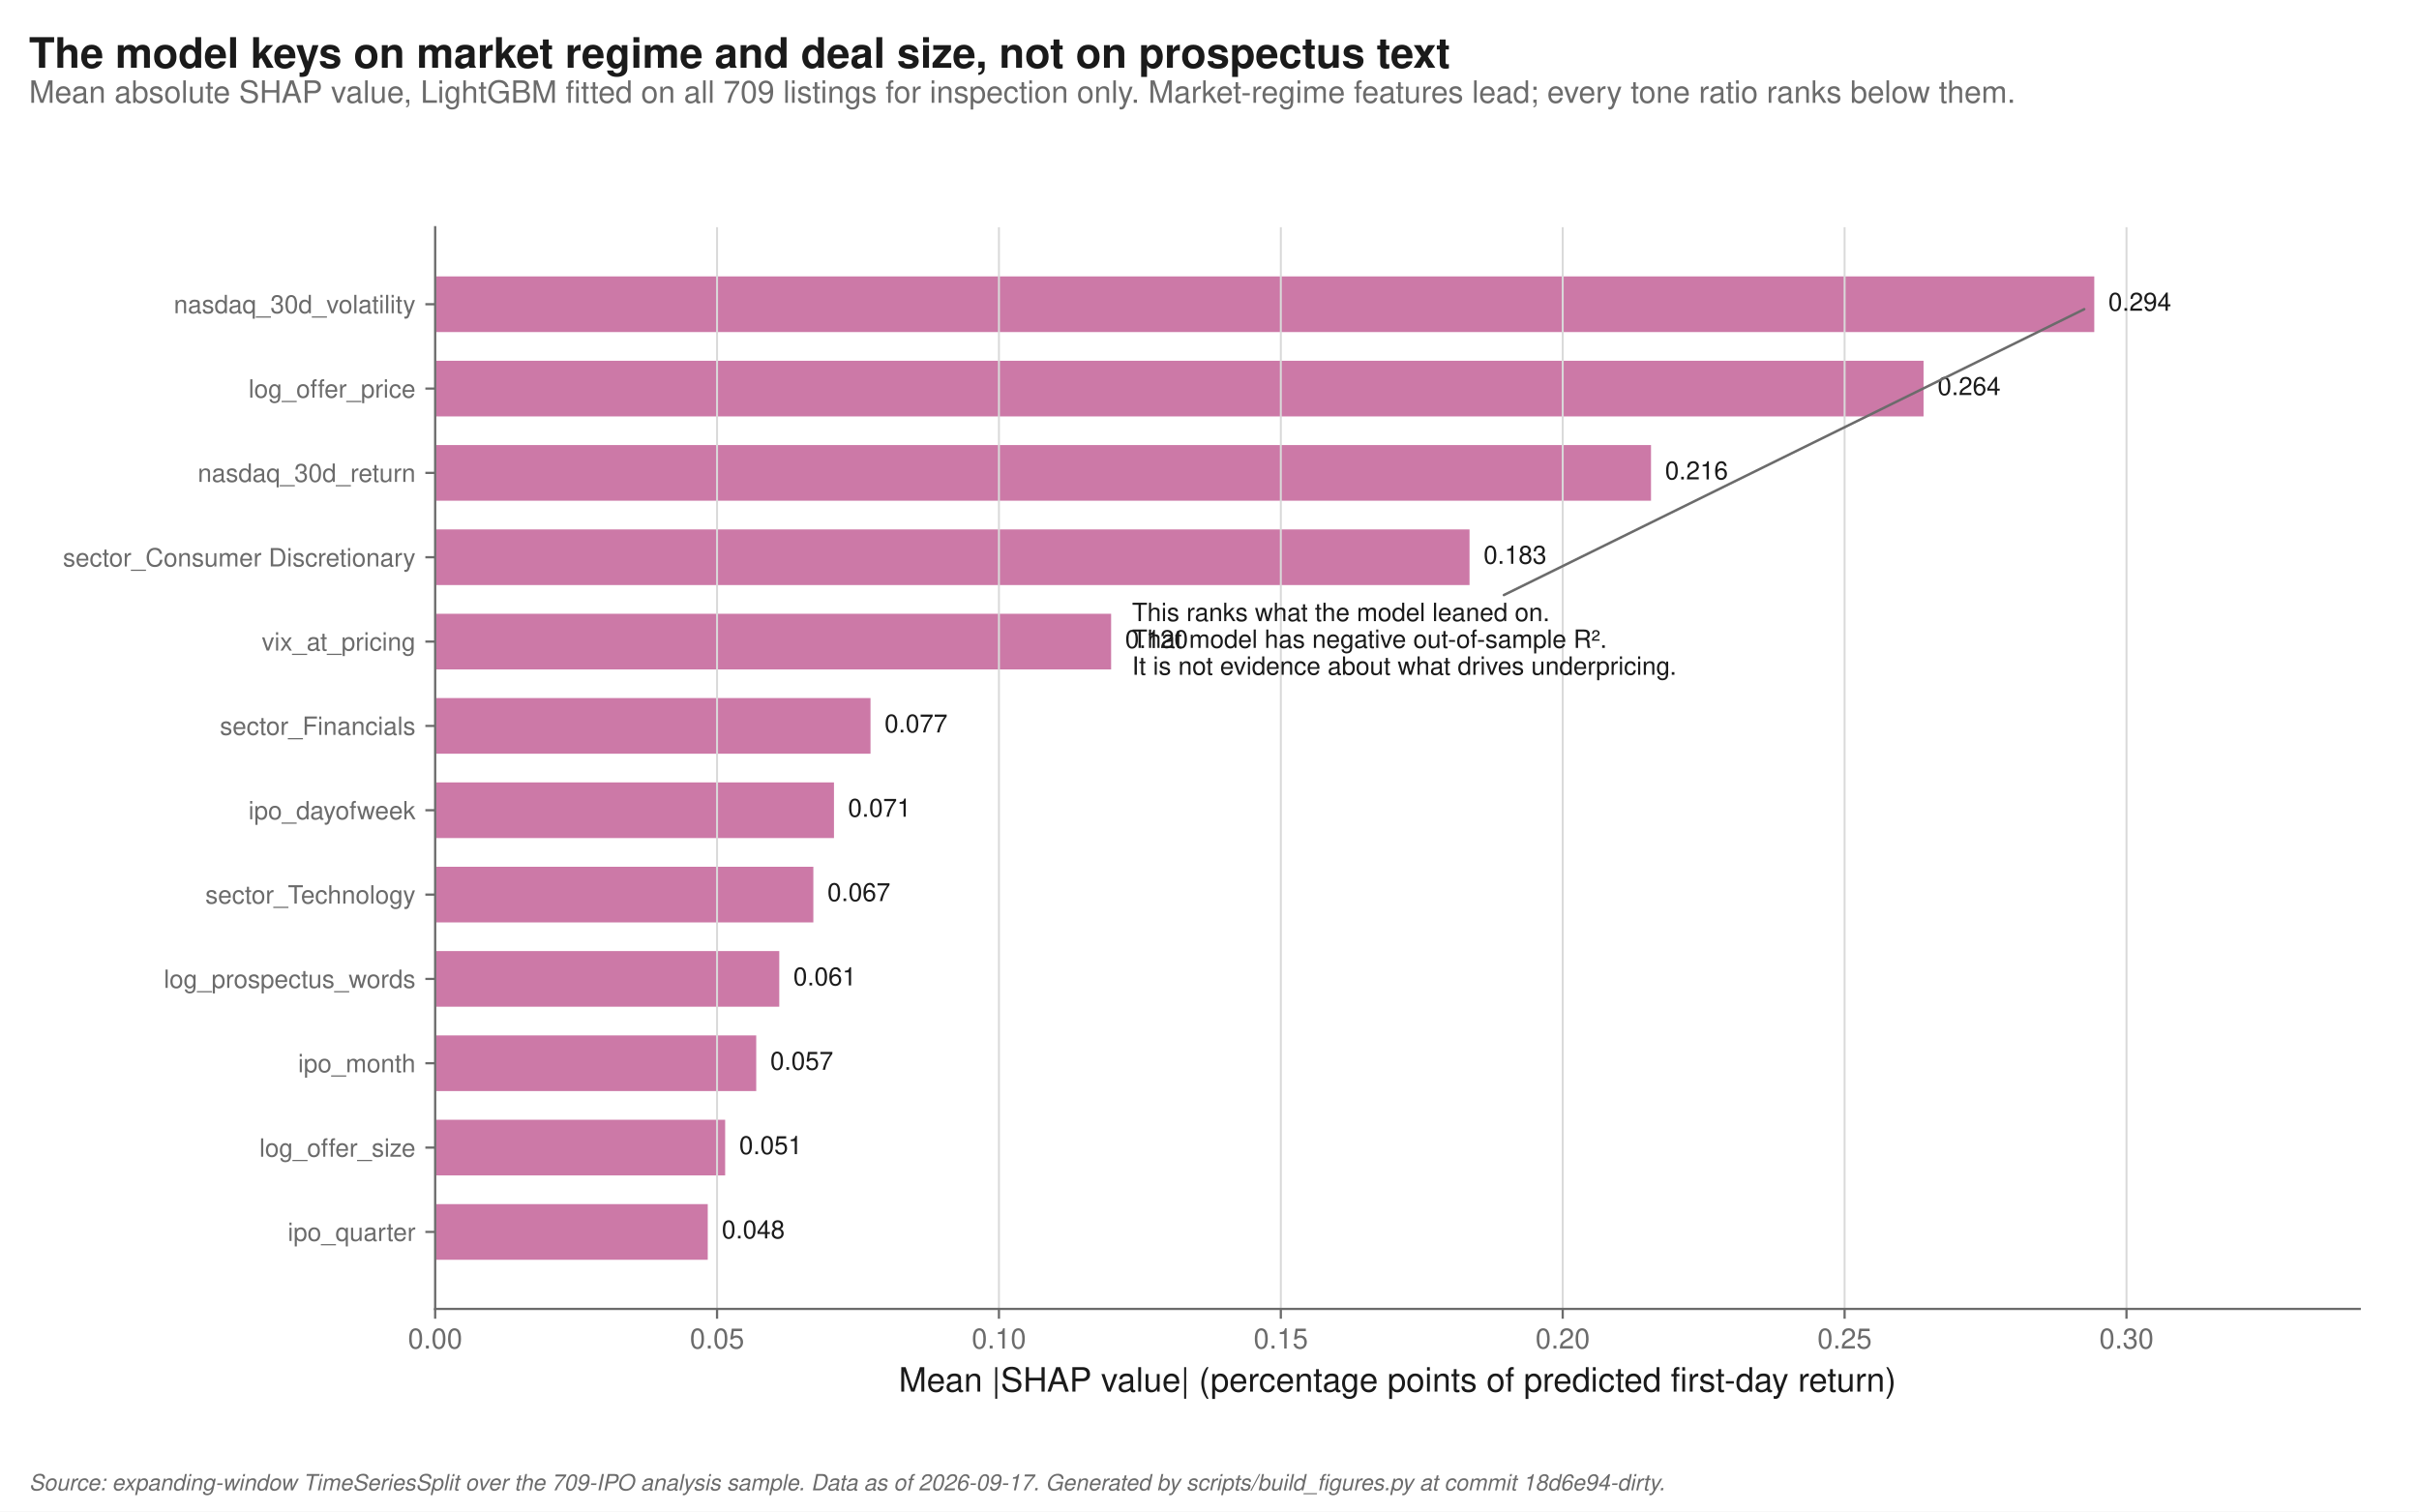
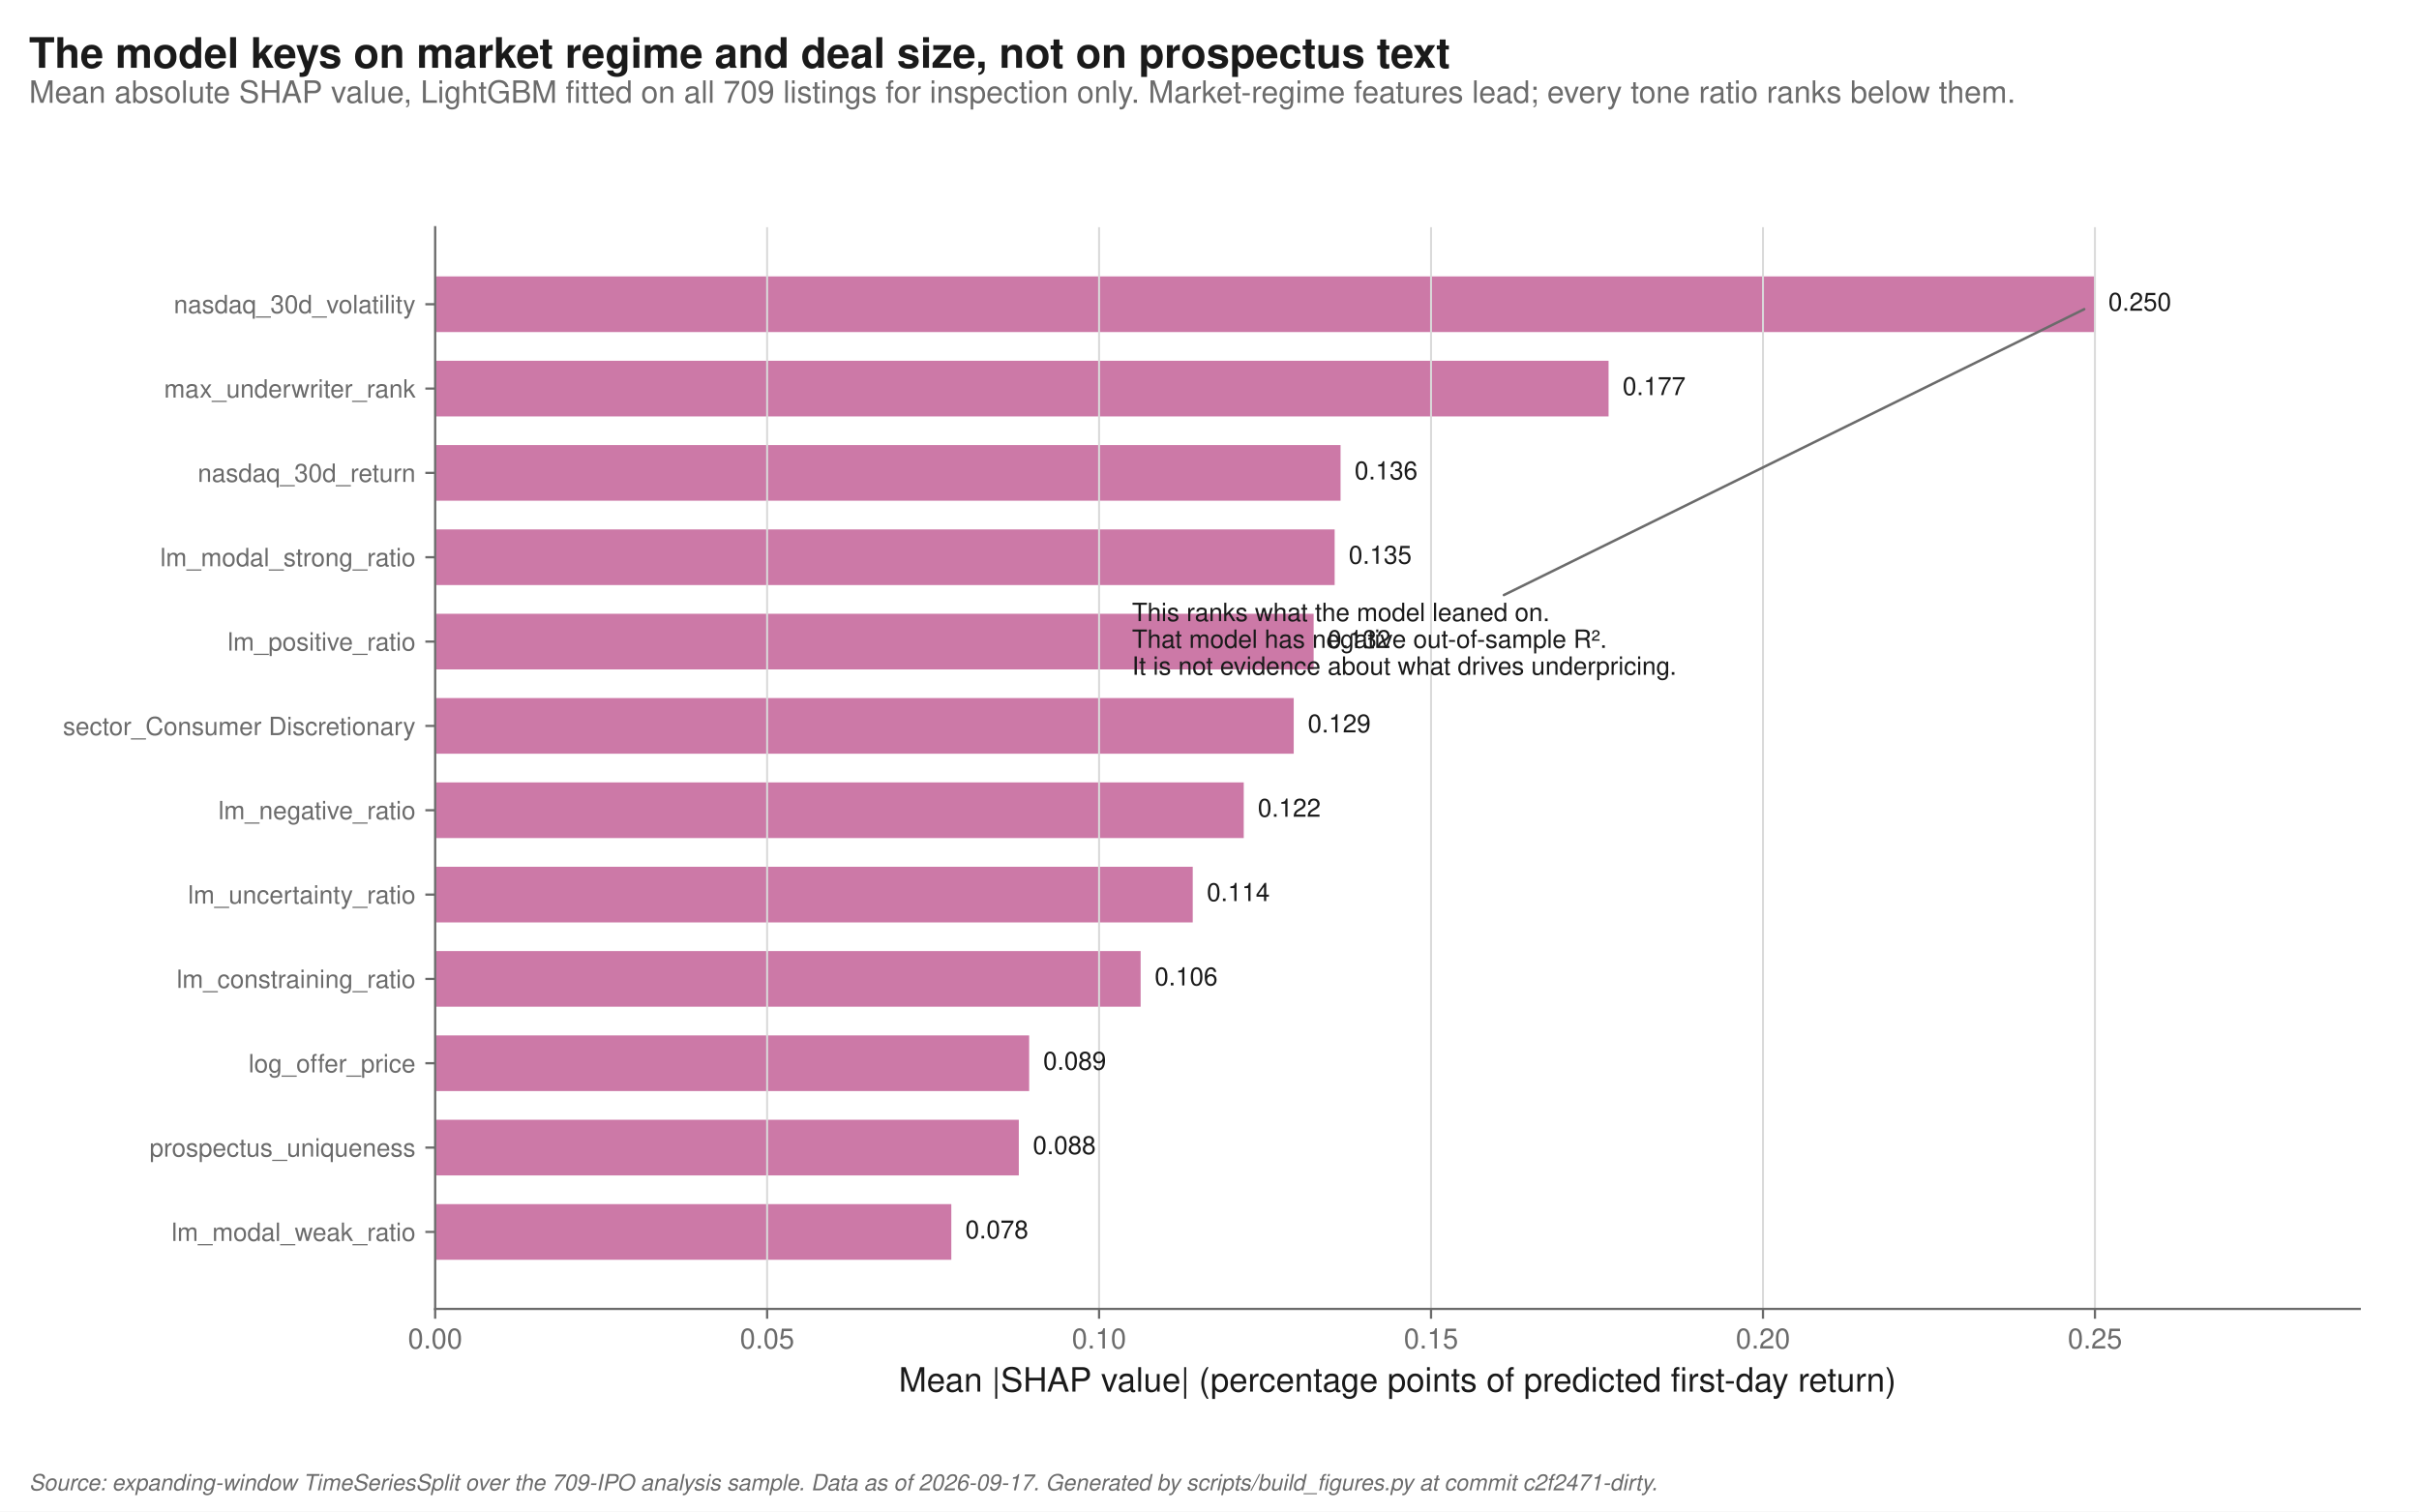
<svg xmlns="http://www.w3.org/2000/svg" xmlns:xlink="http://www.w3.org/1999/xlink" width="864pt" height="540pt" viewBox="0 0 864 540" version="1.1">
  <defs>
    <style type="text/css">*{stroke-linejoin: round; stroke-linecap: butt}</style>
  </defs>
  <g id="figure_1">
    <g id="patch_1">
      <path d="M 0 540  L 864 540  L 864 0  L 0 0  z " style="fill: #ffffff" />
    </g>
    <g id="axes_1">
      <g id="patch_2">
        <path d="M 155.428 467.62  L 842.832 467.62  L 842.832 81.18  L 155.428 81.18  z " style="fill: #ffffff" />
      </g>
      <g id="patch_3">
-         <path d="M 155.428 450.055  L 252.79 450.055  L 252.79 430.169  L 155.428 430.169  z " clip-path="url(#p2d3c1ac769)" style="fill: #cc79a7" />
+         <path d="M 155.428 450.055  L 339.781 450.055  L 339.781 430.169  L 155.428 430.169  z " clip-path="url(#p51ed6912d2)" style="fill: #cc79a7" />
      </g>
      <g id="patch_4">
-         <path d="M 155.428 419.925  L 259.006 419.925  L 259.006 400.04  L 155.428 400.04  z " clip-path="url(#p2d3c1ac769)" style="fill: #cc79a7" />
+         <path d="M 155.428 419.925  L 363.893 419.925  L 363.893 400.04  L 155.428 400.04  z " clip-path="url(#p51ed6912d2)" style="fill: #cc79a7" />
      </g>
      <g id="patch_5">
-         <path d="M 155.428 389.796  L 270.103 389.796  L 270.103 369.91  L 155.428 369.91  z " clip-path="url(#p2d3c1ac769)" style="fill: #cc79a7" />
+         <path d="M 155.428 389.796  L 367.586 389.796  L 367.586 369.91  L 155.428 369.91  z " clip-path="url(#p51ed6912d2)" style="fill: #cc79a7" />
      </g>
      <g id="patch_6">
-         <path d="M 155.428 359.666  L 278.334 359.666  L 278.334 339.781  L 155.428 339.781  z " clip-path="url(#p2d3c1ac769)" style="fill: #cc79a7" />
+         <path d="M 155.428 359.666  L 407.404 359.666  L 407.404 339.781  L 155.428 339.781  z " clip-path="url(#p51ed6912d2)" style="fill: #cc79a7" />
      </g>
      <g id="patch_7">
-         <path d="M 155.428 329.537  L 290.505 329.537  L 290.505 309.651  L 155.428 309.651  z " clip-path="url(#p2d3c1ac769)" style="fill: #cc79a7" />
+         <path d="M 155.428 329.537  L 426.014 329.537  L 426.014 309.651  L 155.428 309.651  z " clip-path="url(#p51ed6912d2)" style="fill: #cc79a7" />
      </g>
      <g id="patch_8">
-         <path d="M 155.428 299.407  L 297.875 299.407  L 297.875 279.522  L 155.428 279.522  z " clip-path="url(#p2d3c1ac769)" style="fill: #cc79a7" />
+         <path d="M 155.428 299.407  L 444.231 299.407  L 444.231 279.522  L 155.428 279.522  z " clip-path="url(#p51ed6912d2)" style="fill: #cc79a7" />
      </g>
      <g id="patch_9">
-         <path d="M 155.428 269.278  L 310.922 269.278  L 310.922 249.393  L 155.428 249.393  z " clip-path="url(#p2d3c1ac769)" style="fill: #cc79a7" />
+         <path d="M 155.428 269.278  L 462.083 269.278  L 462.083 249.393  L 155.428 249.393  z " clip-path="url(#p51ed6912d2)" style="fill: #cc79a7" />
      </g>
      <g id="patch_10">
-         <path d="M 155.428 239.149  L 396.862 239.149  L 396.862 219.263  L 155.428 219.263  z " clip-path="url(#p2d3c1ac769)" style="fill: #cc79a7" />
+         <path d="M 155.428 239.149  L 469.195 239.149  L 469.195 219.263  L 155.428 219.263  z " clip-path="url(#p51ed6912d2)" style="fill: #cc79a7" />
      </g>
      <g id="patch_11">
-         <path d="M 155.428 209.019  L 524.876 209.019  L 524.876 189.134  L 155.428 189.134  z " clip-path="url(#p2d3c1ac769)" style="fill: #cc79a7" />
+         <path d="M 155.428 209.019  L 476.704 209.019  L 476.704 189.134  L 155.428 189.134  z " clip-path="url(#p51ed6912d2)" style="fill: #cc79a7" />
      </g>
      <g id="patch_12">
-         <path d="M 155.428 178.89  L 589.696 178.89  L 589.696 159.004  L 155.428 159.004  z " clip-path="url(#p2d3c1ac769)" style="fill: #cc79a7" />
+         <path d="M 155.428 178.89  L 478.81 178.89  L 478.81 159.004  L 155.428 159.004  z " clip-path="url(#p51ed6912d2)" style="fill: #cc79a7" />
      </g>
      <g id="patch_13">
-         <path d="M 155.428 148.76  L 687.039 148.76  L 687.039 128.875  L 155.428 128.875  z " clip-path="url(#p2d3c1ac769)" style="fill: #cc79a7" />
+         <path d="M 155.428 148.76  L 574.537 148.76  L 574.537 128.875  L 155.428 128.875  z " clip-path="url(#p51ed6912d2)" style="fill: #cc79a7" />
      </g>
      <g id="patch_14">
-         <path d="M 155.428 118.631  L 748.018 118.631  L 748.018 98.745  L 155.428 98.745  z " clip-path="url(#p2d3c1ac769)" style="fill: #cc79a7" />
+         <path d="M 155.428 118.631  L 748.018 118.631  L 748.018 98.745  L 155.428 98.745  z " clip-path="url(#p51ed6912d2)" style="fill: #cc79a7" />
      </g>
      <g id="matplotlib.axis_1">
        <g id="xtick_1">
          <g id="line2d_1">
-             <path d="M 155.428 467.62  L 155.428 81.18  " clip-path="url(#p2d3c1ac769)" style="fill: none; stroke: #d9d9d9; stroke-width: 0.7; stroke-linecap: round" />
+             <path d="M 155.428 467.62  L 155.428 81.18  " clip-path="url(#p51ed6912d2)" style="fill: none; stroke: #d9d9d9; stroke-width: 0.7; stroke-linecap: round" />
          </g>
          <g id="line2d_2">
            <defs>
-               <path id="mf9dbb0bf6e" d="M 0 0  L 0 3.5  " style="stroke: #6b6b6b; stroke-width: 0.8" />
+               <path id="ma35a3299d3" d="M 0 0  L 0 3.5  " style="stroke: #6b6b6b; stroke-width: 0.8" />
            </defs>
            <g>
-               <use xlink:href="#mf9dbb0bf6e" x="155.428" y="467.62" style="fill: #6b6b6b; stroke: #6b6b6b; stroke-width: 0.8" />
+               <use xlink:href="#ma35a3299d3" x="155.428" y="467.62" style="fill: #6b6b6b; stroke: #6b6b6b; stroke-width: 0.8" />
            </g>
          </g>
          <g id="text_1">
            <text style="fill: #6b6b6b; font: 10px 'Helvetica Neue', 'Helvetica', 'Arial', 'Liberation Sans', 'DejaVu Sans', sans-serif; text-anchor: middle" x="155.428" y="481.761" transform="rotate(-0 155.428 481.7606)">0.00</text>
          </g>
        </g>
        <g id="xtick_2">
          <g id="line2d_3">
-             <path d="M 256.111 467.62  L 256.111 81.18  " clip-path="url(#p2d3c1ac769)" style="fill: none; stroke: #d9d9d9; stroke-width: 0.7; stroke-linecap: round" />
+             <path d="M 273.994 467.62  L 273.994 81.18  " clip-path="url(#p51ed6912d2)" style="fill: none; stroke: #d9d9d9; stroke-width: 0.7; stroke-linecap: round" />
          </g>
          <g id="line2d_4">
            <g>
-               <use xlink:href="#mf9dbb0bf6e" x="256.111" y="467.62" style="fill: #6b6b6b; stroke: #6b6b6b; stroke-width: 0.8" />
+               <use xlink:href="#ma35a3299d3" x="273.994" y="467.62" style="fill: #6b6b6b; stroke: #6b6b6b; stroke-width: 0.8" />
            </g>
          </g>
          <g id="text_2">
-             <text style="fill: #6b6b6b; font: 10px 'Helvetica Neue', 'Helvetica', 'Arial', 'Liberation Sans', 'DejaVu Sans', sans-serif; text-anchor: middle" x="256.111" y="481.761" transform="rotate(-0 256.1105 481.7606)">0.05</text>
+             <text style="fill: #6b6b6b; font: 10px 'Helvetica Neue', 'Helvetica', 'Arial', 'Liberation Sans', 'DejaVu Sans', sans-serif; text-anchor: middle" x="273.994" y="481.761" transform="rotate(-0 273.9942 481.7606)">0.05</text>
          </g>
        </g>
        <g id="xtick_3">
          <g id="line2d_5">
-             <path d="M 356.793 467.62  L 356.793 81.18  " clip-path="url(#p2d3c1ac769)" style="fill: none; stroke: #d9d9d9; stroke-width: 0.7; stroke-linecap: round" />
+             <path d="M 392.56 467.62  L 392.56 81.18  " clip-path="url(#p51ed6912d2)" style="fill: none; stroke: #d9d9d9; stroke-width: 0.7; stroke-linecap: round" />
          </g>
          <g id="line2d_6">
            <g>
-               <use xlink:href="#mf9dbb0bf6e" x="356.793" y="467.62" style="fill: #6b6b6b; stroke: #6b6b6b; stroke-width: 0.8" />
+               <use xlink:href="#ma35a3299d3" x="392.56" y="467.62" style="fill: #6b6b6b; stroke: #6b6b6b; stroke-width: 0.8" />
            </g>
          </g>
          <g id="text_3">
-             <text style="fill: #6b6b6b; font: 10px 'Helvetica Neue', 'Helvetica', 'Arial', 'Liberation Sans', 'DejaVu Sans', sans-serif; text-anchor: middle" x="356.793" y="481.761" transform="rotate(-0 356.793 481.7606)">0.10</text>
+             <text style="fill: #6b6b6b; font: 10px 'Helvetica Neue', 'Helvetica', 'Arial', 'Liberation Sans', 'DejaVu Sans', sans-serif; text-anchor: middle" x="392.56" y="481.761" transform="rotate(-0 392.5604 481.7606)">0.10</text>
          </g>
        </g>
        <g id="xtick_4">
          <g id="line2d_7">
-             <path d="M 457.476 467.62  L 457.476 81.18  " clip-path="url(#p2d3c1ac769)" style="fill: none; stroke: #d9d9d9; stroke-width: 0.7; stroke-linecap: round" />
+             <path d="M 511.127 467.62  L 511.127 81.18  " clip-path="url(#p51ed6912d2)" style="fill: none; stroke: #d9d9d9; stroke-width: 0.7; stroke-linecap: round" />
          </g>
          <g id="line2d_8">
            <g>
-               <use xlink:href="#mf9dbb0bf6e" x="457.476" y="467.62" style="fill: #6b6b6b; stroke: #6b6b6b; stroke-width: 0.8" />
+               <use xlink:href="#ma35a3299d3" x="511.127" y="467.62" style="fill: #6b6b6b; stroke: #6b6b6b; stroke-width: 0.8" />
            </g>
          </g>
          <g id="text_4">
-             <text style="fill: #6b6b6b; font: 10px 'Helvetica Neue', 'Helvetica', 'Arial', 'Liberation Sans', 'DejaVu Sans', sans-serif; text-anchor: middle" x="457.476" y="481.761" transform="rotate(-0 457.4755 481.7606)">0.15</text>
+             <text style="fill: #6b6b6b; font: 10px 'Helvetica Neue', 'Helvetica', 'Arial', 'Liberation Sans', 'DejaVu Sans', sans-serif; text-anchor: middle" x="511.127" y="481.761" transform="rotate(-0 511.1266 481.7606)">0.15</text>
          </g>
        </g>
        <g id="xtick_5">
          <g id="line2d_9">
-             <path d="M 558.158 467.62  L 558.158 81.18  " clip-path="url(#p2d3c1ac769)" style="fill: none; stroke: #d9d9d9; stroke-width: 0.7; stroke-linecap: round" />
+             <path d="M 629.693 467.62  L 629.693 81.18  " clip-path="url(#p51ed6912d2)" style="fill: none; stroke: #d9d9d9; stroke-width: 0.7; stroke-linecap: round" />
          </g>
          <g id="line2d_10">
            <g>
-               <use xlink:href="#mf9dbb0bf6e" x="558.158" y="467.62" style="fill: #6b6b6b; stroke: #6b6b6b; stroke-width: 0.8" />
+               <use xlink:href="#ma35a3299d3" x="629.693" y="467.62" style="fill: #6b6b6b; stroke: #6b6b6b; stroke-width: 0.8" />
            </g>
          </g>
          <g id="text_5">
-             <text style="fill: #6b6b6b; font: 10px 'Helvetica Neue', 'Helvetica', 'Arial', 'Liberation Sans', 'DejaVu Sans', sans-serif; text-anchor: middle" x="558.158" y="481.761" transform="rotate(-0 558.158 481.7606)">0.20</text>
+             <text style="fill: #6b6b6b; font: 10px 'Helvetica Neue', 'Helvetica', 'Arial', 'Liberation Sans', 'DejaVu Sans', sans-serif; text-anchor: middle" x="629.693" y="481.761" transform="rotate(-0 629.6928 481.7606)">0.20</text>
          </g>
        </g>
        <g id="xtick_6">
          <g id="line2d_11">
-             <path d="M 658.841 467.62  L 658.841 81.18  " clip-path="url(#p2d3c1ac769)" style="fill: none; stroke: #d9d9d9; stroke-width: 0.7; stroke-linecap: round" />
+             <path d="M 748.259 467.62  L 748.259 81.18  " clip-path="url(#p51ed6912d2)" style="fill: none; stroke: #d9d9d9; stroke-width: 0.7; stroke-linecap: round" />
          </g>
          <g id="line2d_12">
            <g>
-               <use xlink:href="#mf9dbb0bf6e" x="658.841" y="467.62" style="fill: #6b6b6b; stroke: #6b6b6b; stroke-width: 0.8" />
+               <use xlink:href="#ma35a3299d3" x="748.259" y="467.62" style="fill: #6b6b6b; stroke: #6b6b6b; stroke-width: 0.8" />
            </g>
          </g>
          <g id="text_6">
-             <text style="fill: #6b6b6b; font: 10px 'Helvetica Neue', 'Helvetica', 'Arial', 'Liberation Sans', 'DejaVu Sans', sans-serif; text-anchor: middle" x="658.841" y="481.761" transform="rotate(-0 658.8405 481.7606)">0.25</text>
-           </g>
-         </g>
-         <g id="xtick_7">
-           <g id="line2d_13">
-             <path d="M 759.523 467.62  L 759.523 81.18  " clip-path="url(#p2d3c1ac769)" style="fill: none; stroke: #d9d9d9; stroke-width: 0.7; stroke-linecap: round" />
-           </g>
-           <g id="line2d_14">
-             <g>
-               <use xlink:href="#mf9dbb0bf6e" x="759.523" y="467.62" style="fill: #6b6b6b; stroke: #6b6b6b; stroke-width: 0.8" />
-             </g>
-           </g>
-           <g id="text_7">
-             <text style="fill: #6b6b6b; font: 10px 'Helvetica Neue', 'Helvetica', 'Arial', 'Liberation Sans', 'DejaVu Sans', sans-serif; text-anchor: middle" x="759.523" y="481.761" transform="rotate(-0 759.523 481.7606)">0.30</text>
-           </g>
-         </g>
-         <g id="text_8">
+             <text style="fill: #6b6b6b; font: 10px 'Helvetica Neue', 'Helvetica', 'Arial', 'Liberation Sans', 'DejaVu Sans', sans-serif; text-anchor: middle" x="748.259" y="481.761" transform="rotate(-0 748.2591 481.7606)">0.25</text>
+           </g>
+         </g>
+         <g id="text_7">
          <text style="fill: #1a1a1a; font: 12px 'Helvetica Neue', 'Helvetica', 'Arial', 'Liberation Sans', 'DejaVu Sans', sans-serif; text-anchor: middle" x="499.13" y="497.162" transform="rotate(-0 499.13 497.1622)">Mean |SHAP value| (percentage points of predicted first-day return)</text>
        </g>
      </g>
      <g id="matplotlib.axis_2">
        <g id="ytick_1">
+           <g id="line2d_13">
+             <defs>
+               <path id="mc75033ad77" d="M 0 0  L -3.5 0  " style="stroke: #6b6b6b; stroke-width: 0.8" />
+             </defs>
+             <g>
+               <use xlink:href="#mc75033ad77" x="155.428" y="440.112" style="fill: #6b6b6b; stroke: #6b6b6b; stroke-width: 0.8" />
+             </g>
+           </g>
+           <g id="text_8">
+             <text style="fill: #6b6b6b; font: 9px 'Helvetica Neue', 'Helvetica', 'Arial', 'Liberation Sans', 'DejaVu Sans', sans-serif; text-anchor: end" x="148.428" y="443.325" transform="rotate(-0 148.428 443.3251)">lm_modal_weak_ratio</text>
+           </g>
+         </g>
+         <g id="ytick_2">
+           <g id="line2d_14">
+             <g>
+               <use xlink:href="#mc75033ad77" x="155.428" y="409.982" style="fill: #6b6b6b; stroke: #6b6b6b; stroke-width: 0.8" />
+             </g>
+           </g>
+           <g id="text_9">
+             <text style="fill: #6b6b6b; font: 9px 'Helvetica Neue', 'Helvetica', 'Arial', 'Liberation Sans', 'DejaVu Sans', sans-serif; text-anchor: end" x="148.428" y="413.196" transform="rotate(-0 148.428 413.1957)">prospectus_uniqueness</text>
+           </g>
+         </g>
+         <g id="ytick_3">
          <g id="line2d_15">
-             <defs>
-               <path id="m4edeabed33" d="M 0 0  L -3.5 0  " style="stroke: #6b6b6b; stroke-width: 0.8" />
-             </defs>
-             <g>
-               <use xlink:href="#m4edeabed33" x="155.428" y="440.112" style="fill: #6b6b6b; stroke: #6b6b6b; stroke-width: 0.8" />
-             </g>
-           </g>
-           <g id="text_9">
-             <text style="fill: #6b6b6b; font: 9px 'Helvetica Neue', 'Helvetica', 'Arial', 'Liberation Sans', 'DejaVu Sans', sans-serif; text-anchor: end" x="148.428" y="443.325" transform="rotate(-0 148.428 443.3251)">ipo_quarter</text>
-           </g>
-         </g>
-         <g id="ytick_2">
+             <g>
+               <use xlink:href="#mc75033ad77" x="155.428" y="379.853" style="fill: #6b6b6b; stroke: #6b6b6b; stroke-width: 0.8" />
+             </g>
+           </g>
+           <g id="text_10">
+             <text style="fill: #6b6b6b; font: 9px 'Helvetica Neue', 'Helvetica', 'Arial', 'Liberation Sans', 'DejaVu Sans', sans-serif; text-anchor: end" x="148.428" y="383.102" transform="rotate(-0 148.428 383.1021)">log_offer_price</text>
+           </g>
+         </g>
+         <g id="ytick_4">
          <g id="line2d_16">
            <g>
-               <use xlink:href="#m4edeabed33" x="155.428" y="409.982" style="fill: #6b6b6b; stroke: #6b6b6b; stroke-width: 0.8" />
-             </g>
-           </g>
-           <g id="text_10">
-             <text style="fill: #6b6b6b; font: 9px 'Helvetica Neue', 'Helvetica', 'Arial', 'Liberation Sans', 'DejaVu Sans', sans-serif; text-anchor: end" x="148.428" y="413.232" transform="rotate(-0 148.428 413.2316)">log_offer_size</text>
-           </g>
-         </g>
-         <g id="ytick_3">
+               <use xlink:href="#mc75033ad77" x="155.428" y="349.724" style="fill: #6b6b6b; stroke: #6b6b6b; stroke-width: 0.8" />
+             </g>
+           </g>
+           <g id="text_11">
+             <text style="fill: #6b6b6b; font: 9px 'Helvetica Neue', 'Helvetica', 'Arial', 'Liberation Sans', 'DejaVu Sans', sans-serif; text-anchor: end" x="148.428" y="352.937" transform="rotate(-0 148.428 352.9368)">lm_constraining_ratio</text>
+           </g>
+         </g>
+         <g id="ytick_5">
          <g id="line2d_17">
            <g>
-               <use xlink:href="#m4edeabed33" x="155.428" y="379.853" style="fill: #6b6b6b; stroke: #6b6b6b; stroke-width: 0.8" />
-             </g>
-           </g>
-           <g id="text_11">
-             <text style="fill: #6b6b6b; font: 9px 'Helvetica Neue', 'Helvetica', 'Arial', 'Liberation Sans', 'DejaVu Sans', sans-serif; text-anchor: end" x="148.428" y="383.066" transform="rotate(-0 148.428 383.0663)">ipo_month</text>
-           </g>
-         </g>
-         <g id="ytick_4">
+               <use xlink:href="#mc75033ad77" x="155.428" y="319.594" style="fill: #6b6b6b; stroke: #6b6b6b; stroke-width: 0.8" />
+             </g>
+           </g>
+           <g id="text_12">
+             <text style="fill: #6b6b6b; font: 9px 'Helvetica Neue', 'Helvetica', 'Arial', 'Liberation Sans', 'DejaVu Sans', sans-serif; text-anchor: end" x="148.428" y="322.807" transform="rotate(-0 148.428 322.8074)">lm_uncertainty_ratio</text>
+           </g>
+         </g>
+         <g id="ytick_6">
          <g id="line2d_18">
            <g>
-               <use xlink:href="#m4edeabed33" x="155.428" y="349.724" style="fill: #6b6b6b; stroke: #6b6b6b; stroke-width: 0.8" />
-             </g>
-           </g>
-           <g id="text_12">
-             <text style="fill: #6b6b6b; font: 9px 'Helvetica Neue', 'Helvetica', 'Arial', 'Liberation Sans', 'DejaVu Sans', sans-serif; text-anchor: end" x="148.428" y="352.937" transform="rotate(-0 148.428 352.9368)">log_prospectus_words</text>
-           </g>
-         </g>
-         <g id="ytick_5">
+               <use xlink:href="#mc75033ad77" x="155.428" y="289.465" style="fill: #6b6b6b; stroke: #6b6b6b; stroke-width: 0.8" />
+             </g>
+           </g>
+           <g id="text_13">
+             <text style="fill: #6b6b6b; font: 9px 'Helvetica Neue', 'Helvetica', 'Arial', 'Liberation Sans', 'DejaVu Sans', sans-serif; text-anchor: end" x="148.428" y="292.678" transform="rotate(-0 148.428 292.678)">lm_negative_ratio</text>
+           </g>
+         </g>
+         <g id="ytick_7">
          <g id="line2d_19">
            <g>
-               <use xlink:href="#m4edeabed33" x="155.428" y="319.594" style="fill: #6b6b6b; stroke: #6b6b6b; stroke-width: 0.8" />
-             </g>
-           </g>
-           <g id="text_13">
-             <text style="fill: #6b6b6b; font: 9px 'Helvetica Neue', 'Helvetica', 'Arial', 'Liberation Sans', 'DejaVu Sans', sans-serif; text-anchor: end" x="148.428" y="322.807" transform="rotate(-0 148.428 322.8074)">sector_Technology</text>
-           </g>
-         </g>
-         <g id="ytick_6">
+               <use xlink:href="#mc75033ad77" x="155.428" y="259.335" style="fill: #6b6b6b; stroke: #6b6b6b; stroke-width: 0.8" />
+             </g>
+           </g>
+           <g id="text_14">
+             <text style="fill: #6b6b6b; font: 9px 'Helvetica Neue', 'Helvetica', 'Arial', 'Liberation Sans', 'DejaVu Sans', sans-serif; text-anchor: end" x="148.428" y="262.625" transform="rotate(-0 148.428 262.6245)">sector_Consumer Discretionary</text>
+           </g>
+         </g>
+         <g id="ytick_8">
          <g id="line2d_20">
            <g>
-               <use xlink:href="#m4edeabed33" x="155.428" y="289.465" style="fill: #6b6b6b; stroke: #6b6b6b; stroke-width: 0.8" />
-             </g>
-           </g>
-           <g id="text_14">
-             <text style="fill: #6b6b6b; font: 9px 'Helvetica Neue', 'Helvetica', 'Arial', 'Liberation Sans', 'DejaVu Sans', sans-serif; text-anchor: end" x="148.428" y="292.714" transform="rotate(-0 148.428 292.7139)">ipo_dayofweek</text>
-           </g>
-         </g>
-         <g id="ytick_7">
+               <use xlink:href="#mc75033ad77" x="155.428" y="229.206" style="fill: #6b6b6b; stroke: #6b6b6b; stroke-width: 0.8" />
+             </g>
+           </g>
+           <g id="text_15">
+             <text style="fill: #6b6b6b; font: 9px 'Helvetica Neue', 'Helvetica', 'Arial', 'Liberation Sans', 'DejaVu Sans', sans-serif; text-anchor: end" x="148.428" y="232.419" transform="rotate(-0 148.428 232.4191)">lm_positive_ratio</text>
+           </g>
+         </g>
+         <g id="ytick_9">
          <g id="line2d_21">
            <g>
-               <use xlink:href="#m4edeabed33" x="155.428" y="259.335" style="fill: #6b6b6b; stroke: #6b6b6b; stroke-width: 0.8" />
-             </g>
-           </g>
-           <g id="text_15">
-             <text style="fill: #6b6b6b; font: 9px 'Helvetica Neue', 'Helvetica', 'Arial', 'Liberation Sans', 'DejaVu Sans', sans-serif; text-anchor: end" x="148.428" y="262.549" transform="rotate(-0 148.428 262.5486)">sector_Financials</text>
-           </g>
-         </g>
-         <g id="ytick_8">
+               <use xlink:href="#mc75033ad77" x="155.428" y="199.076" style="fill: #6b6b6b; stroke: #6b6b6b; stroke-width: 0.8" />
+             </g>
+           </g>
+           <g id="text_16">
+             <text style="fill: #6b6b6b; font: 9px 'Helvetica Neue', 'Helvetica', 'Arial', 'Liberation Sans', 'DejaVu Sans', sans-serif; text-anchor: end" x="148.428" y="202.29" transform="rotate(-0 148.428 202.2897)">lm_modal_strong_ratio</text>
+           </g>
+         </g>
+         <g id="ytick_10">
          <g id="line2d_22">
            <g>
-               <use xlink:href="#m4edeabed33" x="155.428" y="229.206" style="fill: #6b6b6b; stroke: #6b6b6b; stroke-width: 0.8" />
-             </g>
-           </g>
-           <g id="text_16">
-             <text style="fill: #6b6b6b; font: 9px 'Helvetica Neue', 'Helvetica', 'Arial', 'Liberation Sans', 'DejaVu Sans', sans-serif; text-anchor: end" x="148.428" y="232.419" transform="rotate(-0 148.428 232.4191)">vix_at_pricing</text>
-           </g>
-         </g>
-         <g id="ytick_9">
+               <use xlink:href="#mc75033ad77" x="155.428" y="168.947" style="fill: #6b6b6b; stroke: #6b6b6b; stroke-width: 0.8" />
+             </g>
+           </g>
+           <g id="text_17">
+             <text style="fill: #6b6b6b; font: 9px 'Helvetica Neue', 'Helvetica', 'Arial', 'Liberation Sans', 'DejaVu Sans', sans-serif; text-anchor: end" x="148.428" y="172.16" transform="rotate(-0 148.428 172.1603)">nasdaq_30d_return</text>
+           </g>
+         </g>
+         <g id="ytick_11">
          <g id="line2d_23">
            <g>
-               <use xlink:href="#m4edeabed33" x="155.428" y="199.076" style="fill: #6b6b6b; stroke: #6b6b6b; stroke-width: 0.8" />
-             </g>
-           </g>
-           <g id="text_17">
-             <text style="fill: #6b6b6b; font: 9px 'Helvetica Neue', 'Helvetica', 'Arial', 'Liberation Sans', 'DejaVu Sans', sans-serif; text-anchor: end" x="148.428" y="202.366" transform="rotate(-0 148.428 202.3657)">sector_Consumer Discretionary</text>
-           </g>
-         </g>
-         <g id="ytick_10">
+               <use xlink:href="#mc75033ad77" x="155.428" y="138.818" style="fill: #6b6b6b; stroke: #6b6b6b; stroke-width: 0.8" />
+             </g>
+           </g>
+           <g id="text_18">
+             <text style="fill: #6b6b6b; font: 9px 'Helvetica Neue', 'Helvetica', 'Arial', 'Liberation Sans', 'DejaVu Sans', sans-serif; text-anchor: end" x="148.428" y="142.031" transform="rotate(-0 148.428 142.0309)">max_underwriter_rank</text>
+           </g>
+         </g>
+         <g id="ytick_12">
          <g id="line2d_24">
            <g>
-               <use xlink:href="#m4edeabed33" x="155.428" y="168.947" style="fill: #6b6b6b; stroke: #6b6b6b; stroke-width: 0.8" />
-             </g>
-           </g>
-           <g id="text_18">
-             <text style="fill: #6b6b6b; font: 9px 'Helvetica Neue', 'Helvetica', 'Arial', 'Liberation Sans', 'DejaVu Sans', sans-serif; text-anchor: end" x="148.428" y="172.16" transform="rotate(-0 148.428 172.1603)">nasdaq_30d_return</text>
-           </g>
-         </g>
-         <g id="ytick_11">
-           <g id="line2d_25">
-             <g>
-               <use xlink:href="#m4edeabed33" x="155.428" y="138.818" style="fill: #6b6b6b; stroke: #6b6b6b; stroke-width: 0.8" />
+               <use xlink:href="#mc75033ad77" x="155.428" y="108.688" style="fill: #6b6b6b; stroke: #6b6b6b; stroke-width: 0.8" />
            </g>
          </g>
          <g id="text_19">
-             <text style="fill: #6b6b6b; font: 9px 'Helvetica Neue', 'Helvetica', 'Arial', 'Liberation Sans', 'DejaVu Sans', sans-serif; text-anchor: end" x="148.428" y="142.067" transform="rotate(-0 148.428 142.0667)">log_offer_price</text>
-           </g>
-         </g>
-         <g id="ytick_12">
-           <g id="line2d_26">
-             <g>
-               <use xlink:href="#m4edeabed33" x="155.428" y="108.688" style="fill: #6b6b6b; stroke: #6b6b6b; stroke-width: 0.8" />
-             </g>
-           </g>
-           <g id="text_20">
            <text style="fill: #6b6b6b; font: 9px 'Helvetica Neue', 'Helvetica', 'Arial', 'Liberation Sans', 'DejaVu Sans', sans-serif; text-anchor: end" x="148.428" y="111.901" transform="rotate(-0 148.428 111.9014)">nasdaq_30d_volatility</text>
          </g>
        </g>
      </g>
      <g id="patch_15">
        <path d="M 155.428 467.62  L 155.428 81.18  " style="fill: none; stroke: #6b6b6b; stroke-width: 0.8; stroke-linejoin: miter; stroke-linecap: square" />
      </g>
      <g id="patch_16">
        <path d="M 155.428 467.62  L 842.832 467.62  " style="fill: none; stroke: #6b6b6b; stroke-width: 0.8; stroke-linejoin: miter; stroke-linecap: square" />
      </g>
+       <g id="text_20">
+         <text style="fill: #1a1a1a; font: 9px 'Helvetica Neue', 'Helvetica', 'Arial', 'Liberation Sans', 'DejaVu Sans', sans-serif; text-anchor: start" x="344.781" y="442.438" transform="rotate(-0 344.7812 442.4385)">0.078</text>
+       </g>
      <g id="text_21">
-         <text style="fill: #1a1a1a; font: 9px 'Helvetica Neue', 'Helvetica', 'Arial', 'Liberation Sans', 'DejaVu Sans', sans-serif; text-anchor: start" x="257.79" y="442.438" transform="rotate(-0 257.7901 442.4385)">0.048</text>
+         <text style="fill: #1a1a1a; font: 9px 'Helvetica Neue', 'Helvetica', 'Arial', 'Liberation Sans', 'DejaVu Sans', sans-serif; text-anchor: start" x="368.893" y="412.309" transform="rotate(-0 368.8934 412.3091)">0.088</text>
      </g>
      <g id="text_22">
-         <text style="fill: #1a1a1a; font: 9px 'Helvetica Neue', 'Helvetica', 'Arial', 'Liberation Sans', 'DejaVu Sans', sans-serif; text-anchor: start" x="264.006" y="412.309" transform="rotate(-0 264.0058 412.3091)">0.051</text>
+         <text style="fill: #1a1a1a; font: 9px 'Helvetica Neue', 'Helvetica', 'Arial', 'Liberation Sans', 'DejaVu Sans', sans-serif; text-anchor: start" x="372.586" y="382.18" transform="rotate(-0 372.5855 382.1796)">0.089</text>
      </g>
      <g id="text_23">
-         <text style="fill: #1a1a1a; font: 9px 'Helvetica Neue', 'Helvetica', 'Arial', 'Liberation Sans', 'DejaVu Sans', sans-serif; text-anchor: start" x="275.103" y="382.18" transform="rotate(-0 275.1028 382.1796)">0.057</text>
+         <text style="fill: #1a1a1a; font: 9px 'Helvetica Neue', 'Helvetica', 'Arial', 'Liberation Sans', 'DejaVu Sans', sans-serif; text-anchor: start" x="412.404" y="352.05" transform="rotate(-0 412.4045 352.0502)">0.106</text>
      </g>
      <g id="text_24">
-         <text style="fill: #1a1a1a; font: 9px 'Helvetica Neue', 'Helvetica', 'Arial', 'Liberation Sans', 'DejaVu Sans', sans-serif; text-anchor: start" x="283.334" y="352.05" transform="rotate(-0 283.3344 352.0502)">0.061</text>
+         <text style="fill: #1a1a1a; font: 9px 'Helvetica Neue', 'Helvetica', 'Arial', 'Liberation Sans', 'DejaVu Sans', sans-serif; text-anchor: start" x="431.014" y="321.921" transform="rotate(-0 431.0143 321.9208)">0.114</text>
      </g>
      <g id="text_25">
-         <text style="fill: #1a1a1a; font: 9px 'Helvetica Neue', 'Helvetica', 'Arial', 'Liberation Sans', 'DejaVu Sans', sans-serif; text-anchor: start" x="295.505" y="321.921" transform="rotate(-0 295.5047 321.9208)">0.067</text>
+         <text style="fill: #1a1a1a; font: 9px 'Helvetica Neue', 'Helvetica', 'Arial', 'Liberation Sans', 'DejaVu Sans', sans-serif; text-anchor: start" x="449.231" y="291.791" transform="rotate(-0 449.2311 291.7914)">0.122</text>
      </g>
      <g id="text_26">
-         <text style="fill: #1a1a1a; font: 9px 'Helvetica Neue', 'Helvetica', 'Arial', 'Liberation Sans', 'DejaVu Sans', sans-serif; text-anchor: start" x="302.875" y="291.791" transform="rotate(-0 302.8753 291.7914)">0.071</text>
+         <text style="fill: #1a1a1a; font: 9px 'Helvetica Neue', 'Helvetica', 'Arial', 'Liberation Sans', 'DejaVu Sans', sans-serif; text-anchor: start" x="467.083" y="261.662" transform="rotate(-0 467.0833 261.6619)">0.129</text>
      </g>
      <g id="text_27">
-         <text style="fill: #1a1a1a; font: 9px 'Helvetica Neue', 'Helvetica', 'Arial', 'Liberation Sans', 'DejaVu Sans', sans-serif; text-anchor: start" x="315.922" y="261.662" transform="rotate(-0 315.9217 261.6619)">0.077</text>
+         <text style="fill: #1a1a1a; font: 9px 'Helvetica Neue', 'Helvetica', 'Arial', 'Liberation Sans', 'DejaVu Sans', sans-serif; text-anchor: start" x="474.195" y="231.533" transform="rotate(-0 474.195 231.5325)">0.132</text>
      </g>
      <g id="text_28">
-         <text style="fill: #1a1a1a; font: 9px 'Helvetica Neue', 'Helvetica', 'Arial', 'Liberation Sans', 'DejaVu Sans', sans-serif; text-anchor: start" x="401.862" y="231.533" transform="rotate(-0 401.8623 231.5325)">0.120</text>
+         <text style="fill: #1a1a1a; font: 9px 'Helvetica Neue', 'Helvetica', 'Arial', 'Liberation Sans', 'DejaVu Sans', sans-serif; text-anchor: start" x="481.704" y="201.403" transform="rotate(-0 481.7036 201.4031)">0.135</text>
      </g>
      <g id="text_29">
-         <text style="fill: #1a1a1a; font: 9px 'Helvetica Neue', 'Helvetica', 'Arial', 'Liberation Sans', 'DejaVu Sans', sans-serif; text-anchor: start" x="529.876" y="201.403" transform="rotate(-0 529.8758 201.4031)">0.183</text>
+         <text style="fill: #1a1a1a; font: 9px 'Helvetica Neue', 'Helvetica', 'Arial', 'Liberation Sans', 'DejaVu Sans', sans-serif; text-anchor: start" x="483.81" y="171.274" transform="rotate(-0 483.81 171.2737)">0.136</text>
      </g>
      <g id="text_30">
-         <text style="fill: #1a1a1a; font: 9px 'Helvetica Neue', 'Helvetica', 'Arial', 'Liberation Sans', 'DejaVu Sans', sans-serif; text-anchor: start" x="594.696" y="171.274" transform="rotate(-0 594.6957 171.2737)">0.216</text>
+         <text style="fill: #1a1a1a; font: 9px 'Helvetica Neue', 'Helvetica', 'Arial', 'Liberation Sans', 'DejaVu Sans', sans-serif; text-anchor: start" x="579.537" y="141.144" transform="rotate(-0 579.5374 141.1442)">0.177</text>
      </g>
      <g id="text_31">
-         <text style="fill: #1a1a1a; font: 9px 'Helvetica Neue', 'Helvetica', 'Arial', 'Liberation Sans', 'DejaVu Sans', sans-serif; text-anchor: start" x="692.039" y="141.144" transform="rotate(-0 692.0391 141.1442)">0.264</text>
-       </g>
-       <g id="text_32">
-         <text style="fill: #1a1a1a; font: 9px 'Helvetica Neue', 'Helvetica', 'Arial', 'Liberation Sans', 'DejaVu Sans', sans-serif; text-anchor: start" x="753.018" y="111.015" transform="rotate(-0 753.0177 111.0148)">0.294</text>
+         <text style="fill: #1a1a1a; font: 9px 'Helvetica Neue', 'Helvetica', 'Arial', 'Liberation Sans', 'DejaVu Sans', sans-serif; text-anchor: start" x="753.018" y="111.015" transform="rotate(-0 753.0177 111.0148)">0.250</text>
      </g>
      <g id="patch_17">
        <path d="M 537.146 212.586  Q 640.788 161.521 744.43 110.456  " style="fill: none; stroke: #6b6b6b; stroke-width: 0.9; stroke-linecap: round" />
      </g>
-       <g id="text_33">
+       <g id="text_32">
        <text style="fill: #1a1a1a; font: 9px 'Helvetica Neue', 'Helvetica', 'Arial', 'Liberation Sans', 'DejaVu Sans', sans-serif" transform="translate(404.3157 221.896)">This ranks what the model leaned on.</text>
        <text style="fill: #1a1a1a; font: 9px 'Helvetica Neue', 'Helvetica', 'Arial', 'Liberation Sans', 'DejaVu Sans', sans-serif" transform="translate(404.3157 231.4673)">That model has negative out-of-sample R².</text>
        <text style="fill: #1a1a1a; font: 9px 'Helvetica Neue', 'Helvetica', 'Arial', 'Liberation Sans', 'DejaVu Sans', sans-serif" transform="translate(404.3157 241.0607)">It is not evidence about what drives underpricing.</text>
      </g>
    </g>
+     <g id="text_33">
+       <text style="fill: #1a1a1a; font: 600 15px 'Helvetica Neue', 'Helvetica', 'Arial', 'Liberation Sans', 'DejaVu Sans', sans-serif; text-anchor: start" x="10.368" y="24.211" transform="rotate(-0 10.368 24.21094)">The model keys on market regime and deal size, not on prospectus text</text>
+     </g>
    <g id="text_34">
-       <text style="fill: #1a1a1a; font: 600 15px 'Helvetica Neue', 'Helvetica', 'Arial', 'Liberation Sans', 'DejaVu Sans', sans-serif; text-anchor: start" x="10.368" y="24.211" transform="rotate(-0 10.368 24.21094)">The model keys on market regime and deal size, not on prospectus text</text>
+       <text style="fill: #6b6b6b; font: 11px 'Helvetica Neue', 'Helvetica', 'Arial', 'Liberation Sans', 'DejaVu Sans', sans-serif; text-anchor: start" x="10.368" y="36.72" transform="rotate(-0 10.368 36.72)">Mean absolute SHAP value, LightGBM fitted on all 709 listings for inspection only. Market-regime features lead; every tone ratio ranks below them.</text>
    </g>
    <g id="text_35">
-       <text style="fill: #6b6b6b; font: 11px 'Helvetica Neue', 'Helvetica', 'Arial', 'Liberation Sans', 'DejaVu Sans', sans-serif; text-anchor: start" x="10.368" y="36.72" transform="rotate(-0 10.368 36.72)">Mean absolute SHAP value, LightGBM fitted on all 709 listings for inspection only. Market-regime features lead; every tone ratio ranks below them.</text>
-     </g>
-     <g id="text_36">
-       <text style="fill: #6b6b6b; font: italic 8px 'Helvetica Neue', 'Helvetica', 'Arial', 'Liberation Sans', 'DejaVu Sans', sans-serif; text-anchor: start" x="10.368" y="532.44" transform="rotate(-0 10.368 532.44)">Source: expanding-window TimeSeriesSplit over the 709-IPO analysis sample. Data as of 2026-09-17.  Generated by scripts/build_figures.py at commit 18d6e94-dirty.</text>
+       <text style="fill: #6b6b6b; font: italic 8px 'Helvetica Neue', 'Helvetica', 'Arial', 'Liberation Sans', 'DejaVu Sans', sans-serif; text-anchor: start" x="10.368" y="532.44" transform="rotate(-0 10.368 532.44)">Source: expanding-window TimeSeriesSplit over the 709-IPO analysis sample. Data as of 2026-09-17.  Generated by scripts/build_figures.py at commit c2f2471-dirty.</text>
    </g>
  </g>
  <defs>
-     <clipPath id="p2d3c1ac769">
+     <clipPath id="p51ed6912d2">
      <rect x="155.428" y="81.18" width="687.404" height="386.44" />
    </clipPath>
  </defs>
</svg>
